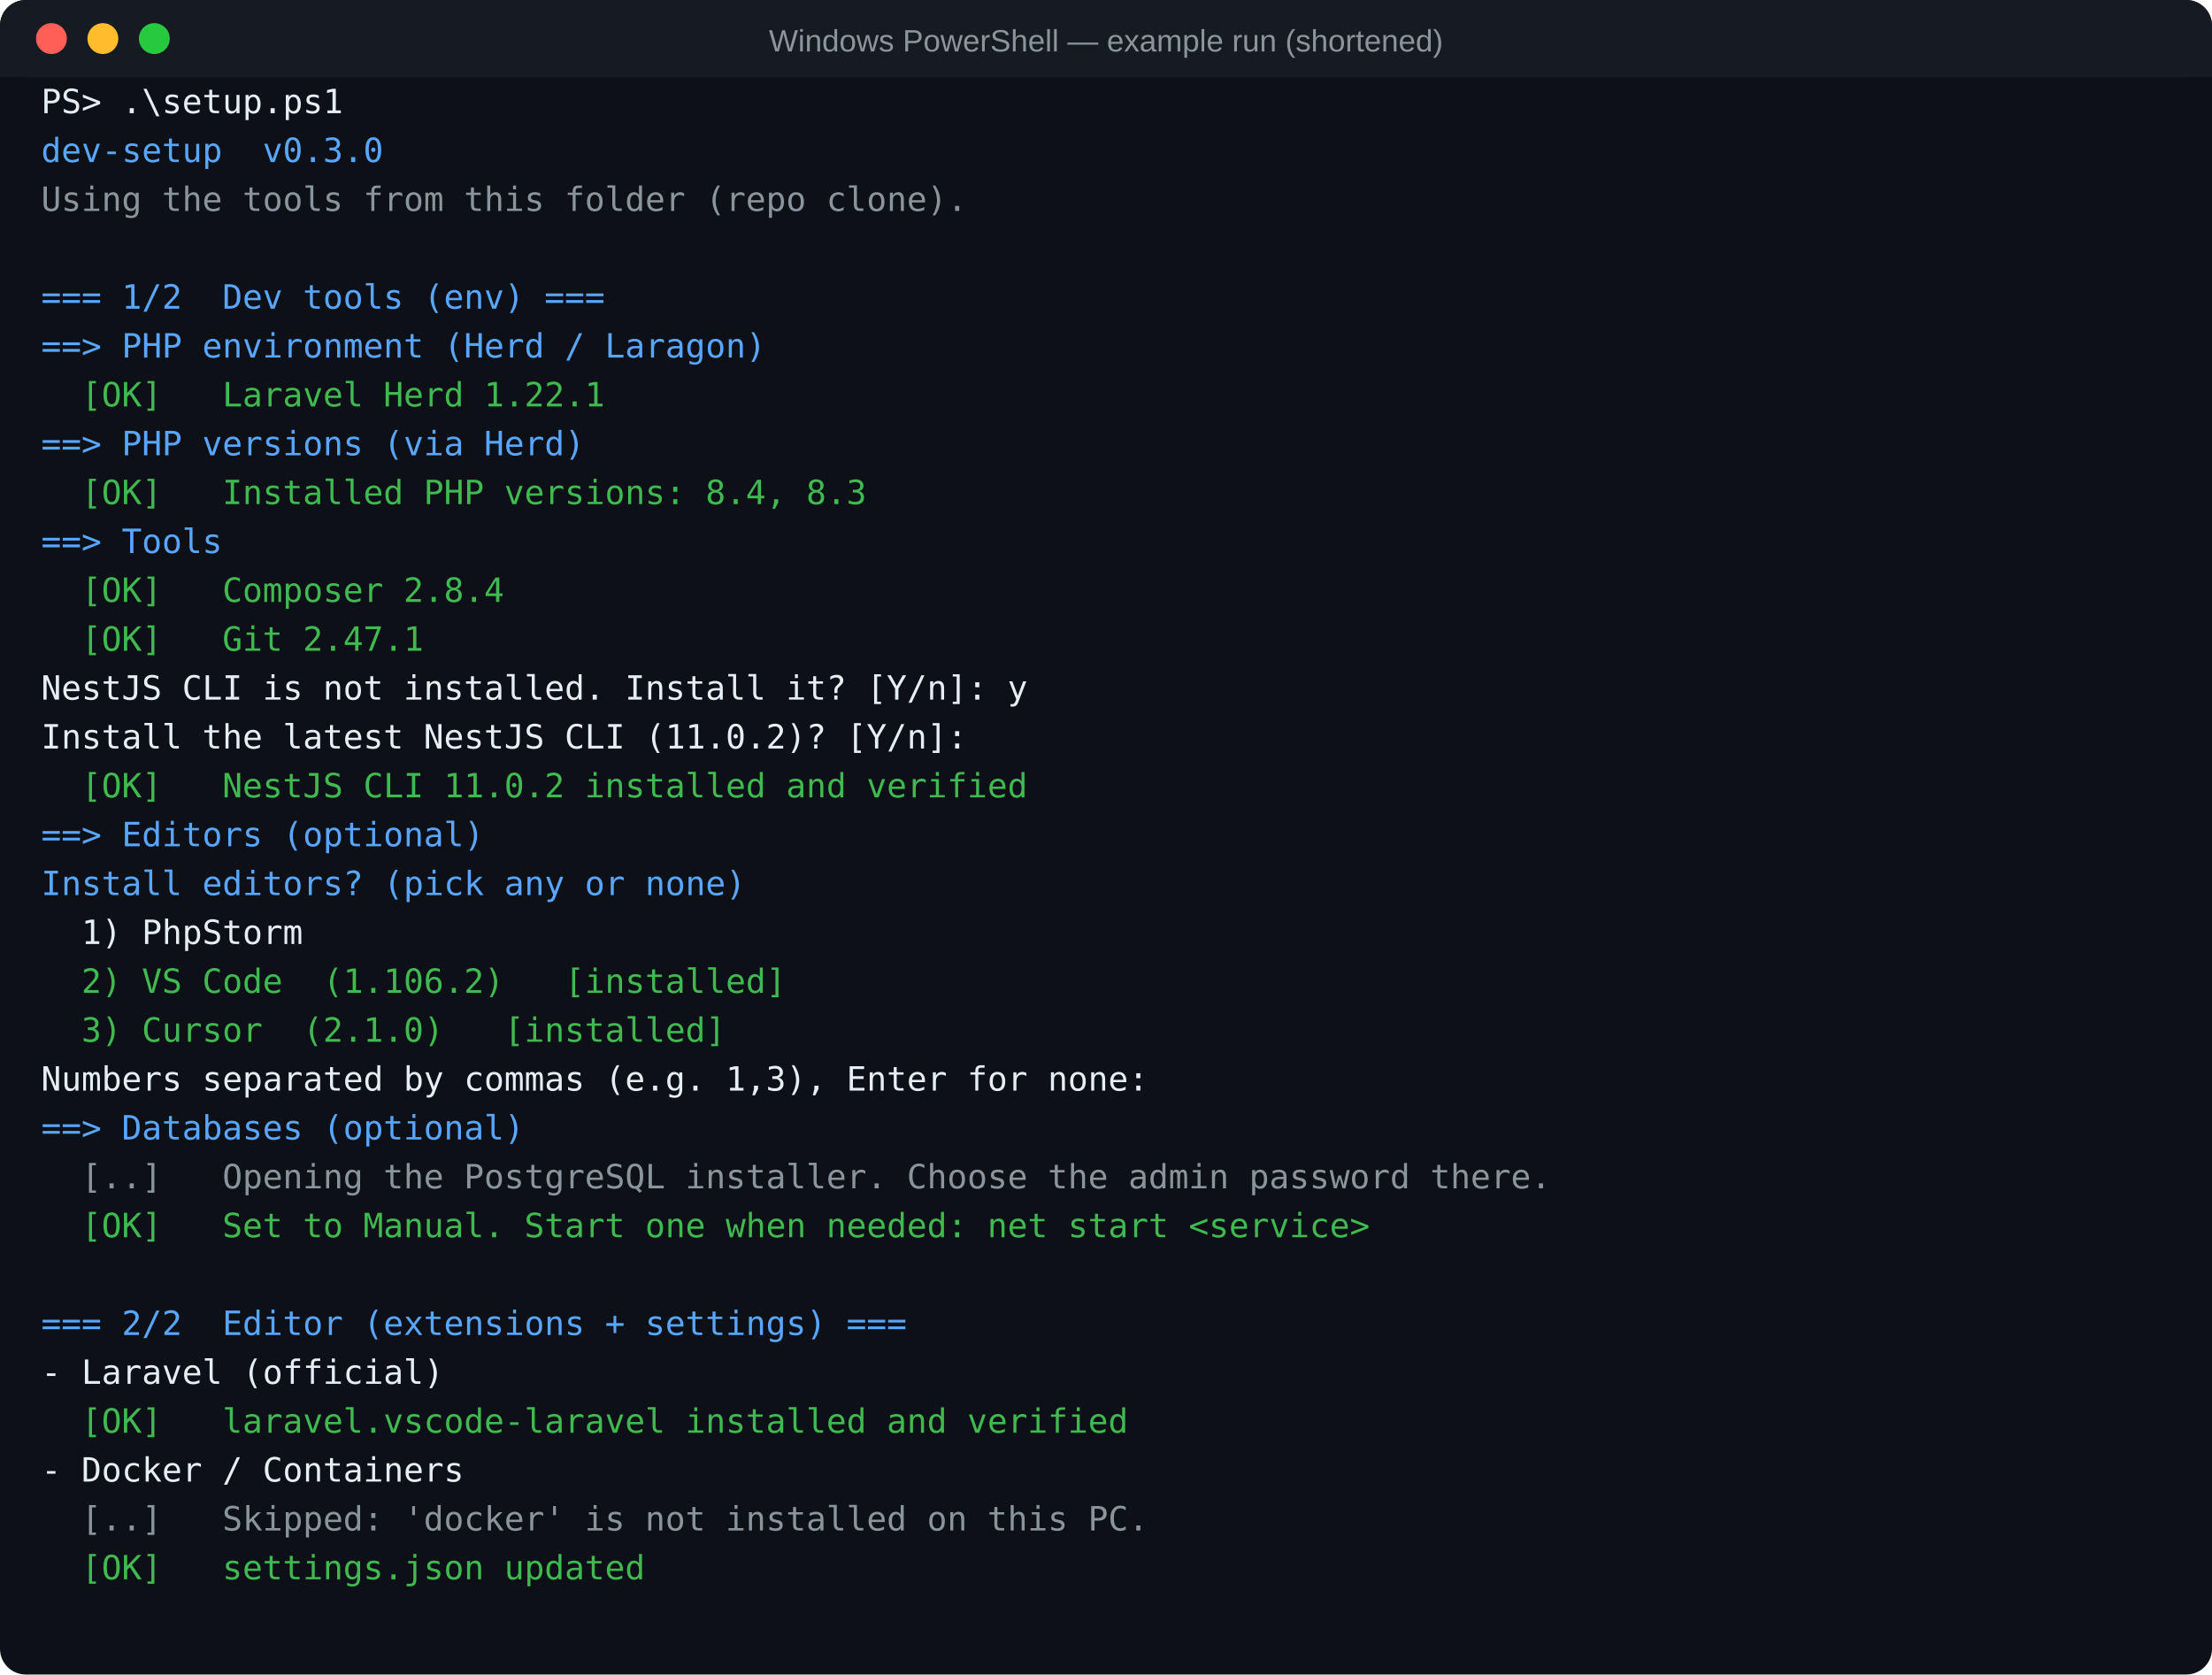
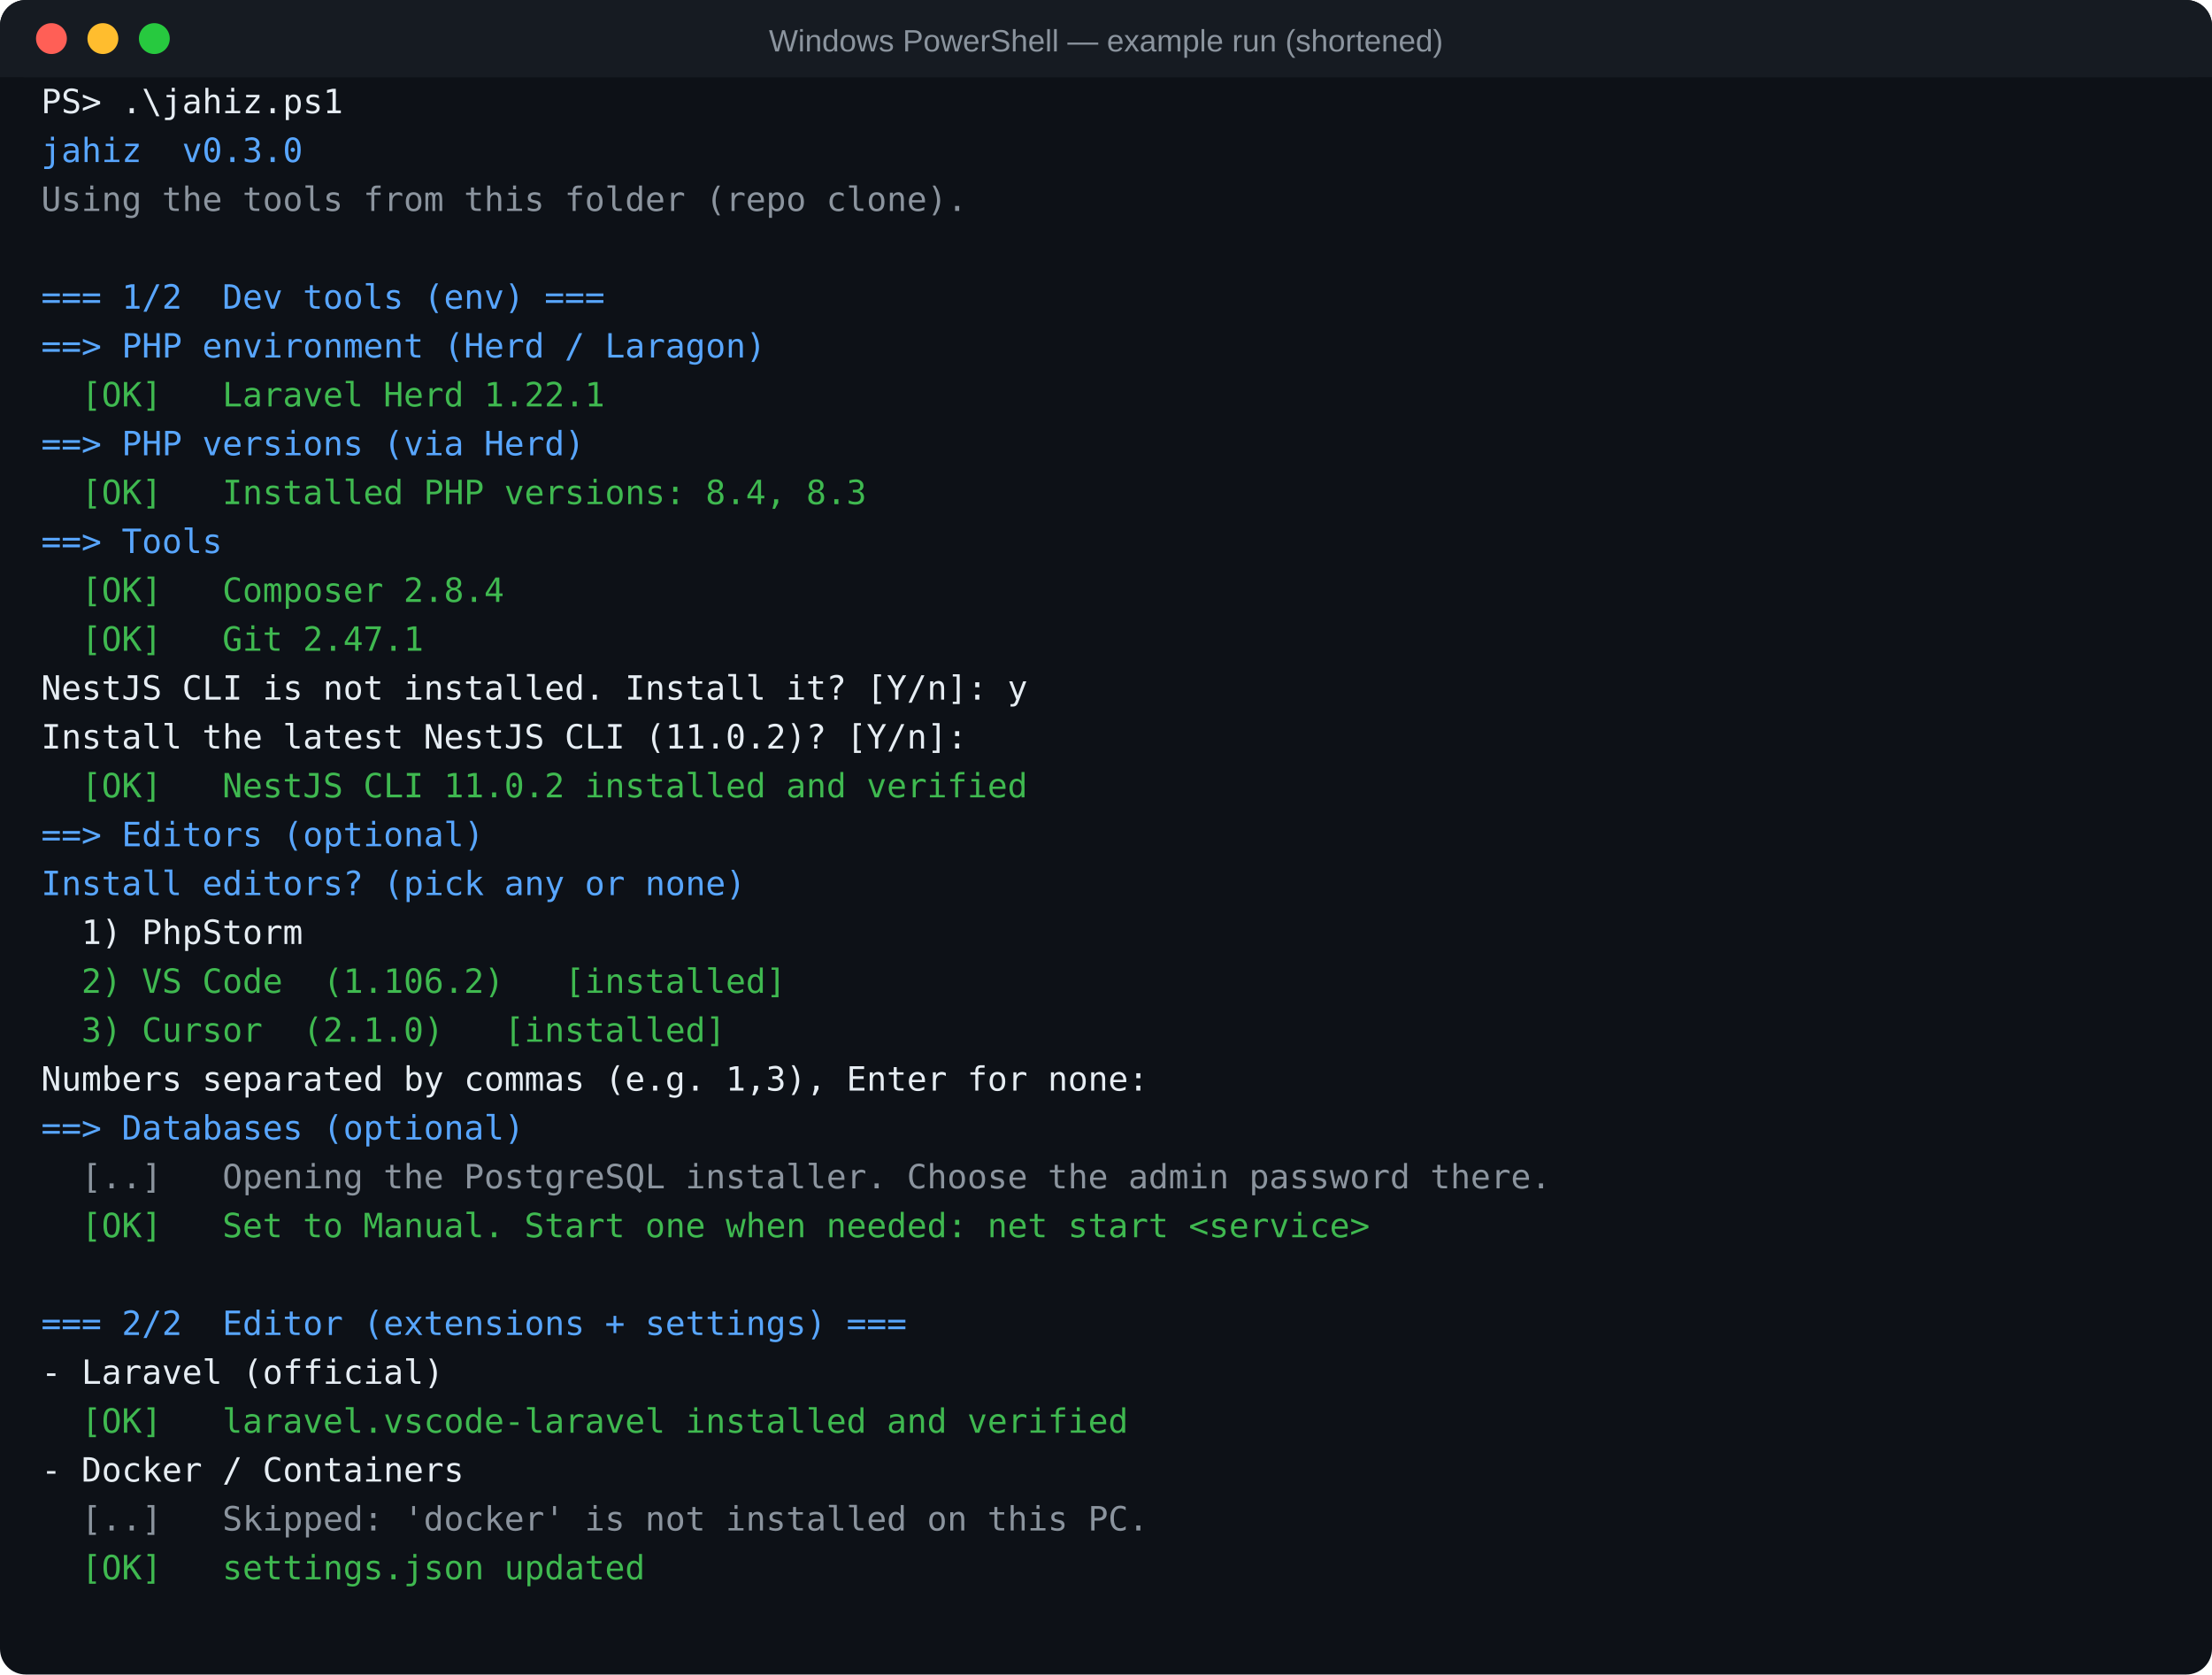
- <svg xmlns="http://www.w3.org/2000/svg" width="860" height="651" viewBox="0 0 860 651" role="img" aria-label="Example run of setup.ps1">
+ <svg xmlns="http://www.w3.org/2000/svg" width="860" height="651" viewBox="0 0 860 651" role="img" aria-label="Example run of jahiz.ps1">
  <rect width="860" height="651" rx="10" fill="#0d1117" />
  <rect width="860" height="30" rx="10" fill="#161b22" />
  <rect y="20" width="860" height="10" fill="#161b22" />
  <circle cx="20" cy="15" r="6" fill="#ff5f56" />
  <circle cx="40" cy="15" r="6" fill="#ffbd2e" />
  <circle cx="60" cy="15" r="6" fill="#27c93f" />
  <text x="430" y="20" fill="#8b949e" font-family="Segoe UI, Arial, sans-serif" font-size="12" text-anchor="middle">Windows PowerShell — example run (shortened)</text>
  <g font-family="Cascadia Mono, Consolas, monospace" font-size="13" xml:space="preserve">
-     <text x="16" y="44" fill="#e6edf3">PS&gt; .\setup.ps1</text>
-     <text x="16" y="63" fill="#58a6ff">dev-setup  v0.3.0</text>
+     <text x="16" y="44" fill="#e6edf3">PS&gt; .\jahiz.ps1</text>
+     <text x="16" y="63" fill="#58a6ff">jahiz  v0.3.0</text>
    <text x="16" y="82" fill="#8b949e">Using the tools from this folder (repo clone).</text>
    <text x="16" y="120" fill="#58a6ff">=== 1/2  Dev tools (env) ===</text>
    <text x="16" y="139" fill="#58a6ff">==&gt; PHP environment (Herd / Laragon)</text>
    <text x="16" y="158" fill="#3fb950">  [OK]   Laravel Herd 1.22.1</text>
    <text x="16" y="177" fill="#58a6ff">==&gt; PHP versions (via Herd)</text>
    <text x="16" y="196" fill="#3fb950">  [OK]   Installed PHP versions: 8.4, 8.3</text>
    <text x="16" y="215" fill="#58a6ff">==&gt; Tools</text>
    <text x="16" y="234" fill="#3fb950">  [OK]   Composer 2.8.4</text>
    <text x="16" y="253" fill="#3fb950">  [OK]   Git 2.47.1</text>
    <text x="16" y="272" fill="#e6edf3">NestJS CLI is not installed. Install it? [Y/n]: y</text>
    <text x="16" y="291" fill="#e6edf3">Install the latest NestJS CLI (11.0.2)? [Y/n]:</text>
    <text x="16" y="310" fill="#3fb950">  [OK]   NestJS CLI 11.0.2 installed and verified</text>
    <text x="16" y="329" fill="#58a6ff">==&gt; Editors (optional)</text>
    <text x="16" y="348" fill="#58a6ff">Install editors? (pick any or none)</text>
    <text x="16" y="367" fill="#e6edf3">  1) PhpStorm</text>
    <text x="16" y="386" fill="#3fb950">  2) VS Code  (1.106.2)   [installed]</text>
    <text x="16" y="405" fill="#3fb950">  3) Cursor  (2.1.0)   [installed]</text>
    <text x="16" y="424" fill="#e6edf3">Numbers separated by commas (e.g. 1,3), Enter for none:</text>
    <text x="16" y="443" fill="#58a6ff">==&gt; Databases (optional)</text>
    <text x="16" y="462" fill="#8b949e">  [..]   Opening the PostgreSQL installer. Choose the admin password there.</text>
    <text x="16" y="481" fill="#3fb950">  [OK]   Set to Manual. Start one when needed: net start &lt;service&gt;</text>
    <text x="16" y="519" fill="#58a6ff">=== 2/2  Editor (extensions + settings) ===</text>
    <text x="16" y="538" fill="#e6edf3">- Laravel (official)</text>
    <text x="16" y="557" fill="#3fb950">  [OK]   laravel.vscode-laravel installed and verified</text>
    <text x="16" y="576" fill="#e6edf3">- Docker / Containers</text>
    <text x="16" y="595" fill="#8b949e">  [..]   Skipped: 'docker' is not installed on this PC.</text>
    <text x="16" y="614" fill="#3fb950">  [OK]   settings.json updated</text>
  </g>
</svg>
